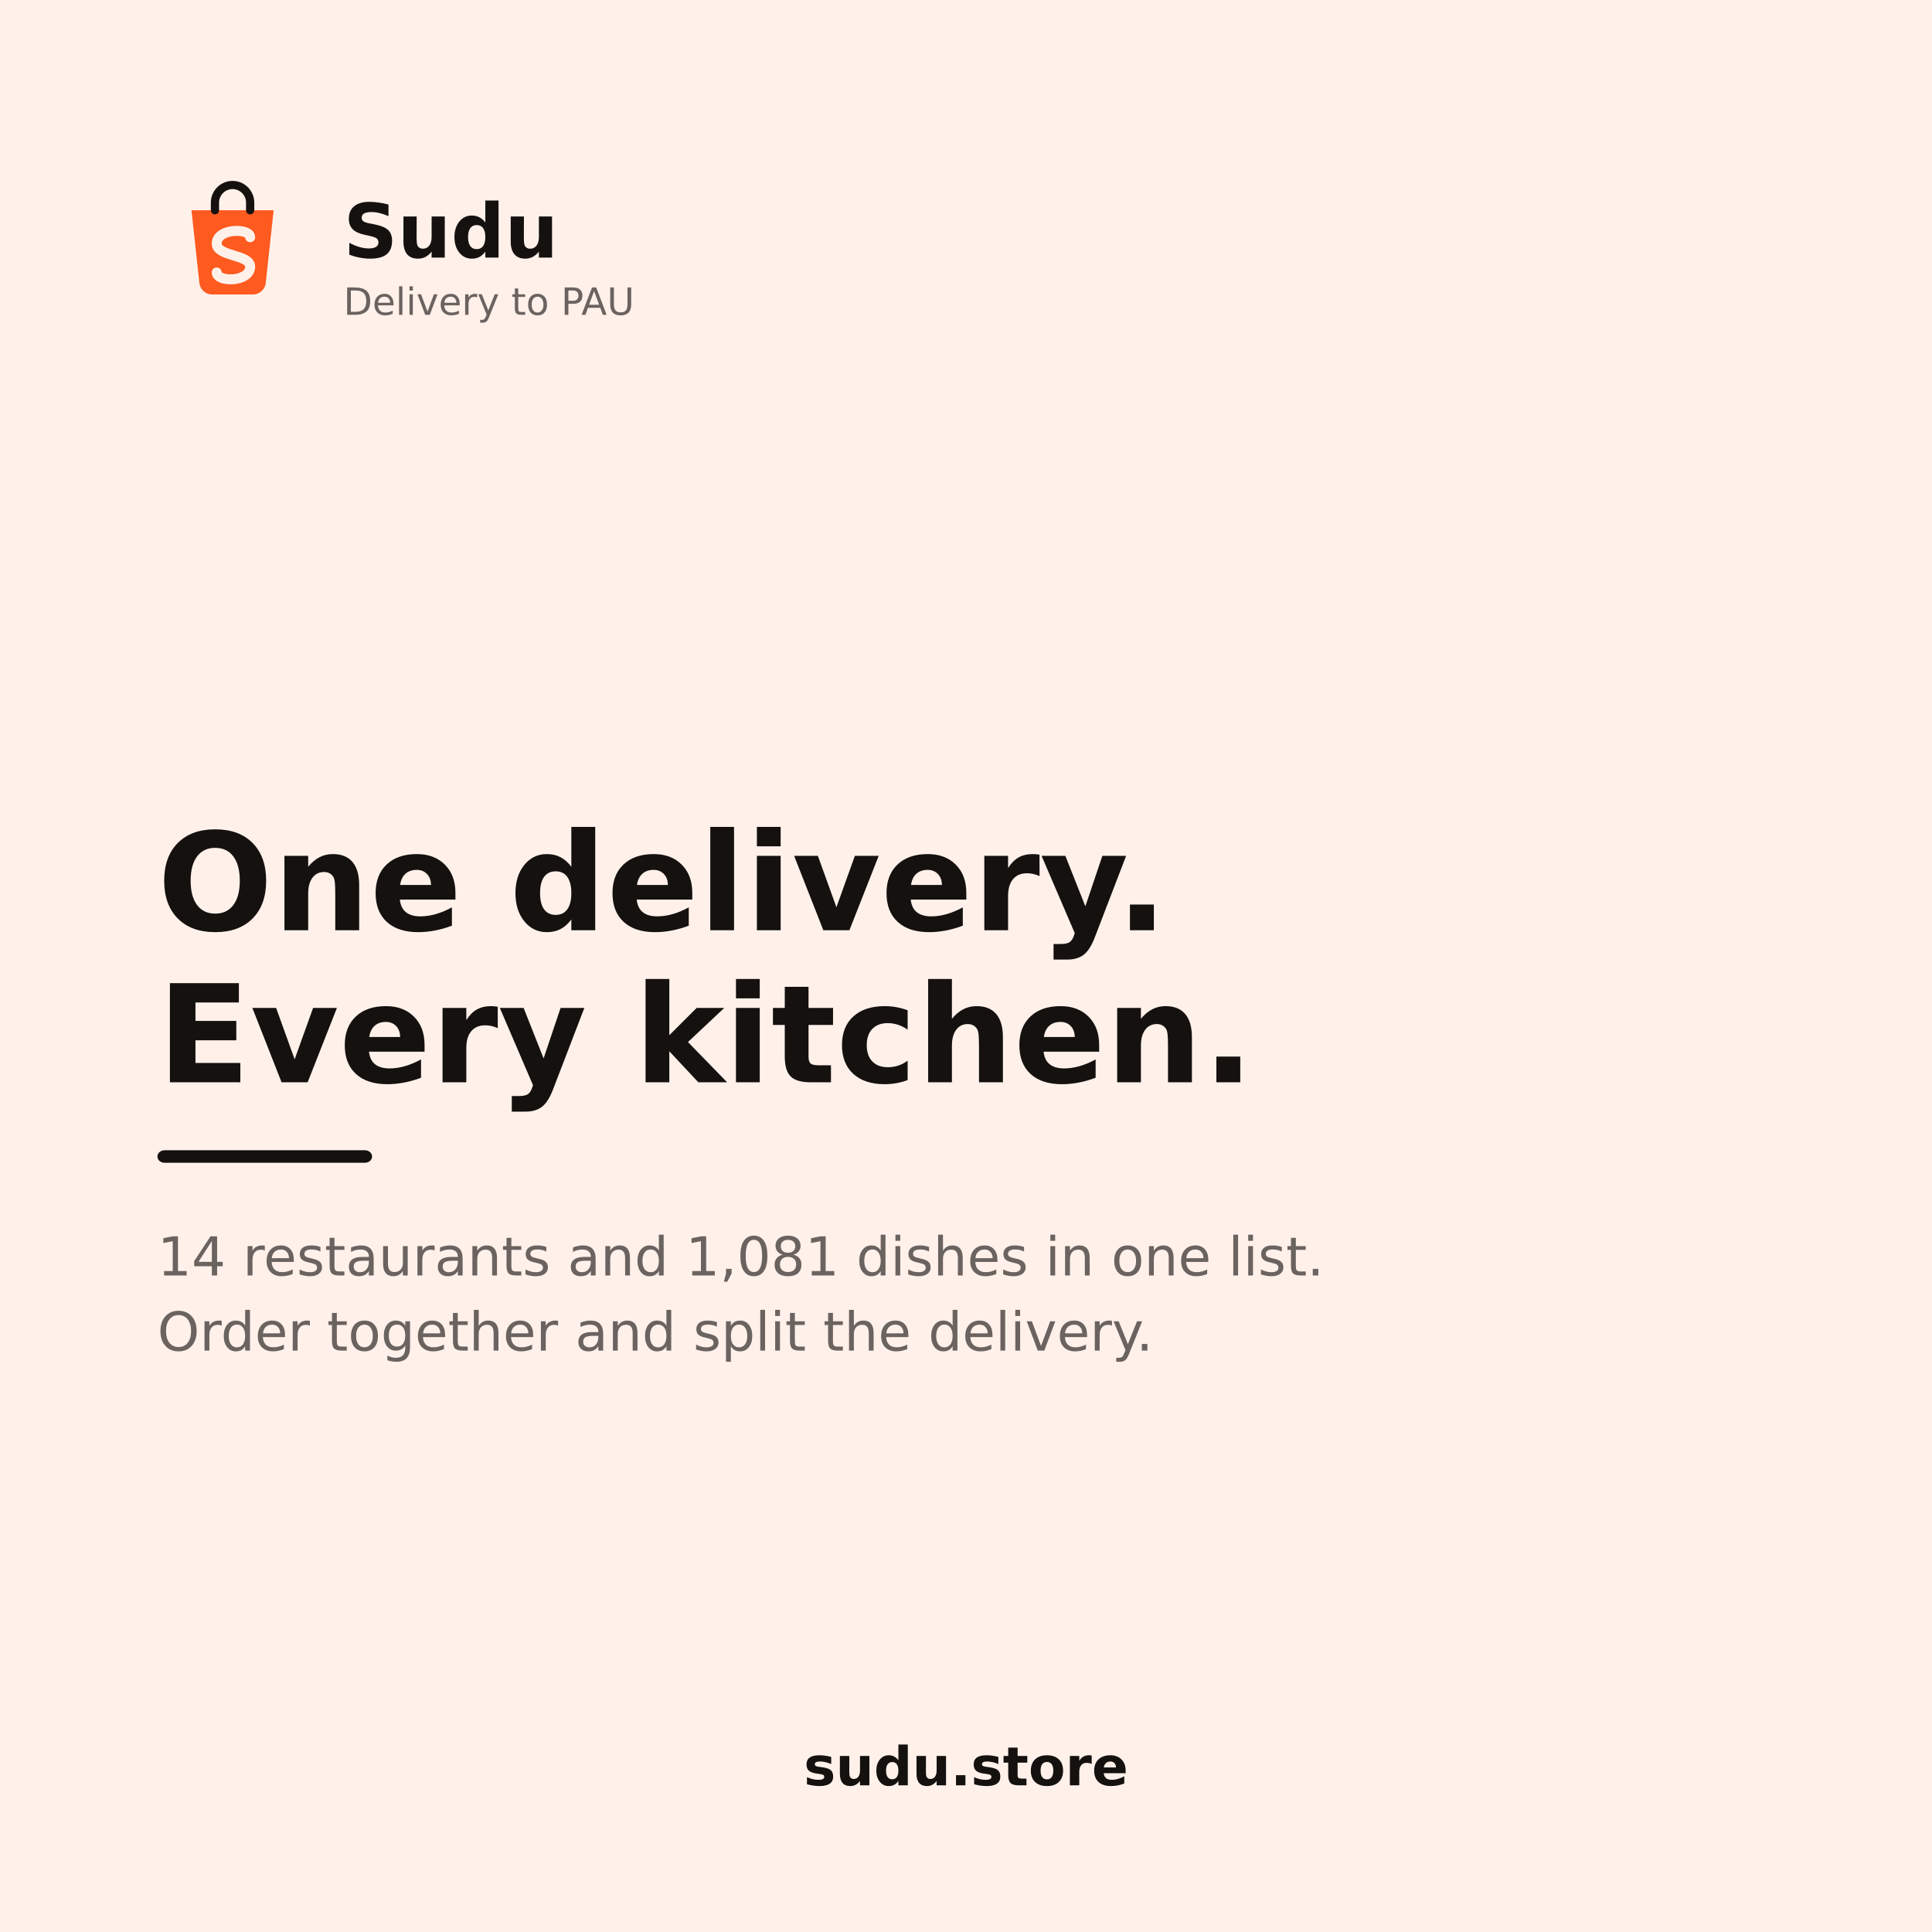
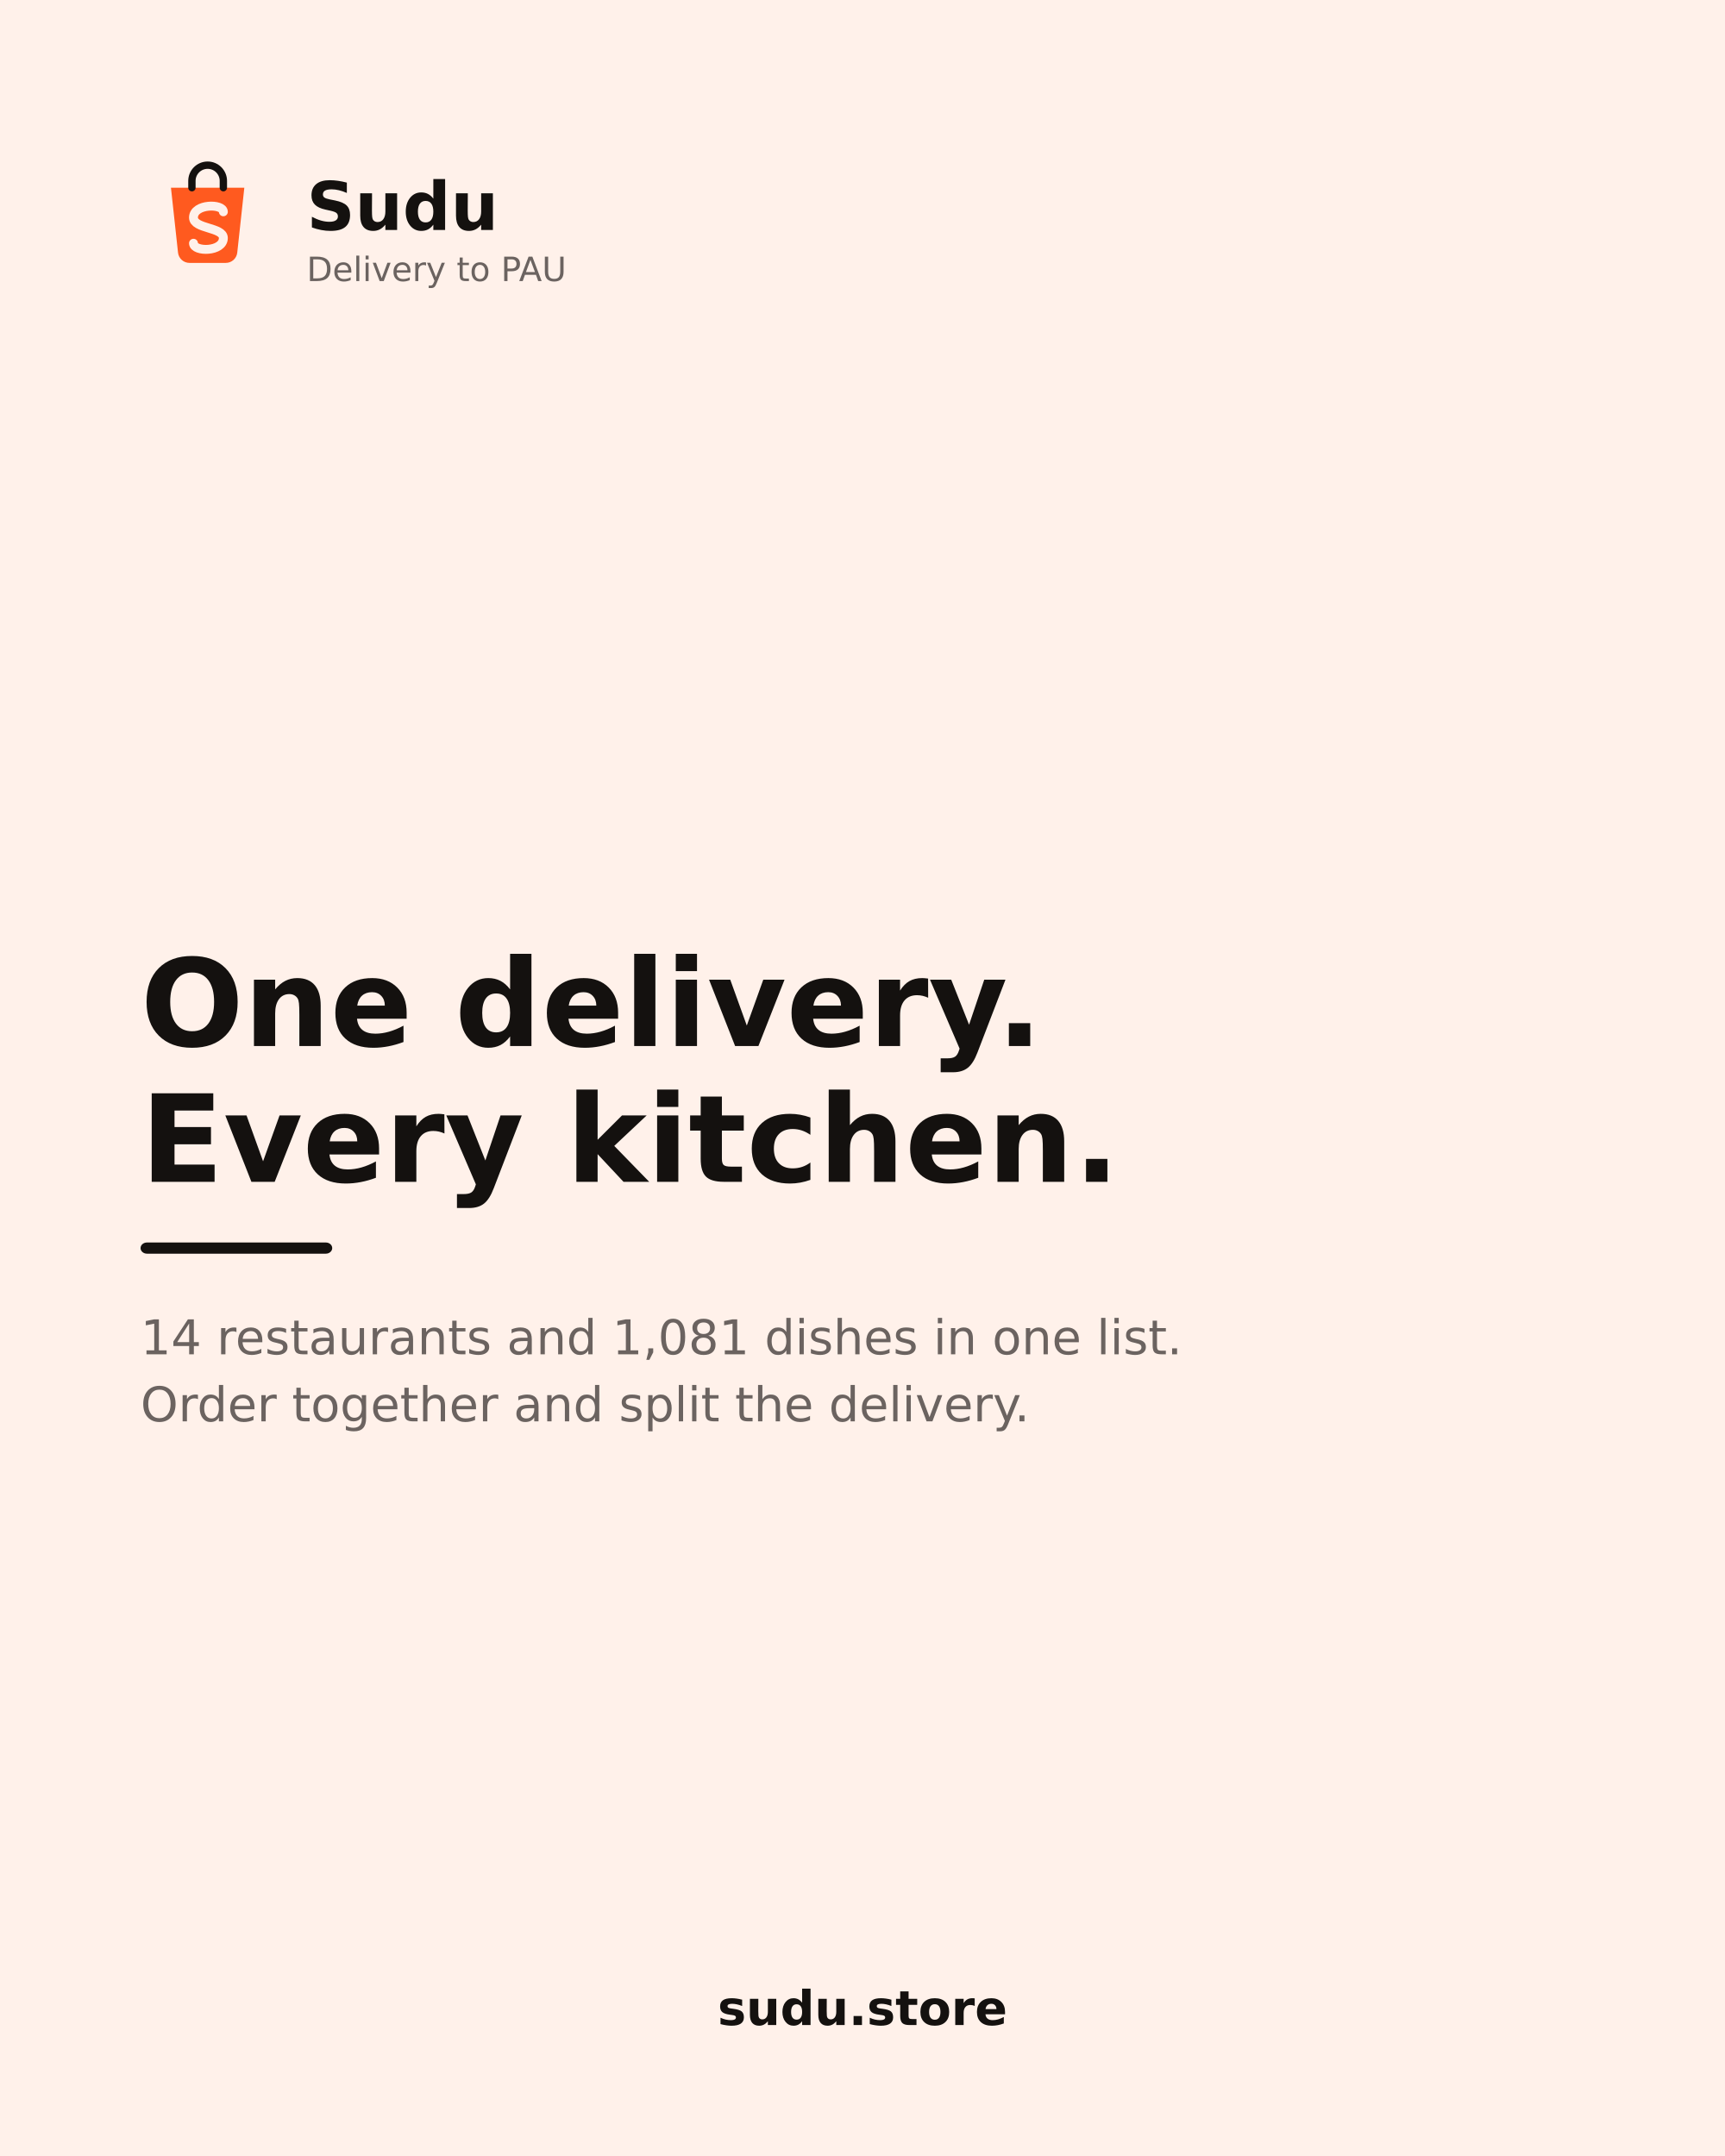
- <svg xmlns="http://www.w3.org/2000/svg" width="1080" height="1080" viewBox="0 0 1080 1080">
-   <rect width="1080" height="1080" fill="#fff1ea" />
+ <svg xmlns="http://www.w3.org/2000/svg" width="1080" height="1350" viewBox="0 0 1080 1350">
+   <rect width="1080" height="1350" fill="#fff1ea" />
  <g transform="translate(88 88) scale(0.1640625)">
    <rect width="512" height="512" rx="116" fill="#fff1ea" />
    <path d="M116 180h280l-27 248a44 44 0 0 1-44 39H187a44 44 0 0 1-44-39z" fill="#ff5a1f" />
    <path d="M196 180v-26a60 60 0 0 1 120 0v26" fill="none" stroke="#14110f" stroke-width="28" stroke-linecap="round" />
    <path d="M316 272C316 240 202 240 202 294C202 338 316 330 316 372C316 426 202 426 202 392" fill="none" stroke="#fff1ea" stroke-width="34" stroke-linecap="round" />
  </g>
  <text x="192" y="144" font-family="DejaVu Sans" font-size="42" font-weight="bold" fill="#14110f" text-anchor="start">Sudu</text>
  <text x="192" y="176" font-family="DejaVu Sans" font-size="21" font-weight="normal" fill="#6b6360" text-anchor="start">Delivery to PAU</text>
-   <text x="88" y="520" font-family="DejaVu Sans" font-size="76" font-weight="bold" fill="#14110f" text-anchor="start">One delivery.</text>
-   <text x="88" y="605" font-family="DejaVu Sans" font-size="76" font-weight="bold" fill="#14110f" text-anchor="start">Every kitchen.</text>
-   <rect x="88" y="643" width="120" height="7" rx="4" fill="#14110f" opacity="1" />
-   <text x="88" y="713" font-family="DejaVu Sans" font-size="30" font-weight="normal" fill="#6b6360" text-anchor="start">14 restaurants and 1,081 dishes in one list.</text>
-   <text x="88" y="755" font-family="DejaVu Sans" font-size="30" font-weight="normal" fill="#6b6360" text-anchor="start">Order together and split the delivery.</text>
-   <text x="540" y="998" font-family="DejaVu Sans" font-size="30" font-weight="bold" fill="#14110f" text-anchor="middle">sudu.store</text>
+   <text x="88" y="655" font-family="DejaVu Sans" font-size="76" font-weight="bold" fill="#14110f" text-anchor="start">One delivery.</text>
+   <text x="88" y="740" font-family="DejaVu Sans" font-size="76" font-weight="bold" fill="#14110f" text-anchor="start">Every kitchen.</text>
+   <rect x="88" y="778" width="120" height="7" rx="4" fill="#14110f" opacity="1" />
+   <text x="88" y="848" font-family="DejaVu Sans" font-size="30" font-weight="normal" fill="#6b6360" text-anchor="start">14 restaurants and 1,081 dishes in one list.</text>
+   <text x="88" y="890" font-family="DejaVu Sans" font-size="30" font-weight="normal" fill="#6b6360" text-anchor="start">Order together and split the delivery.</text>
+   <text x="540" y="1268" font-family="DejaVu Sans" font-size="30" font-weight="bold" fill="#14110f" text-anchor="middle">sudu.store</text>
</svg>
